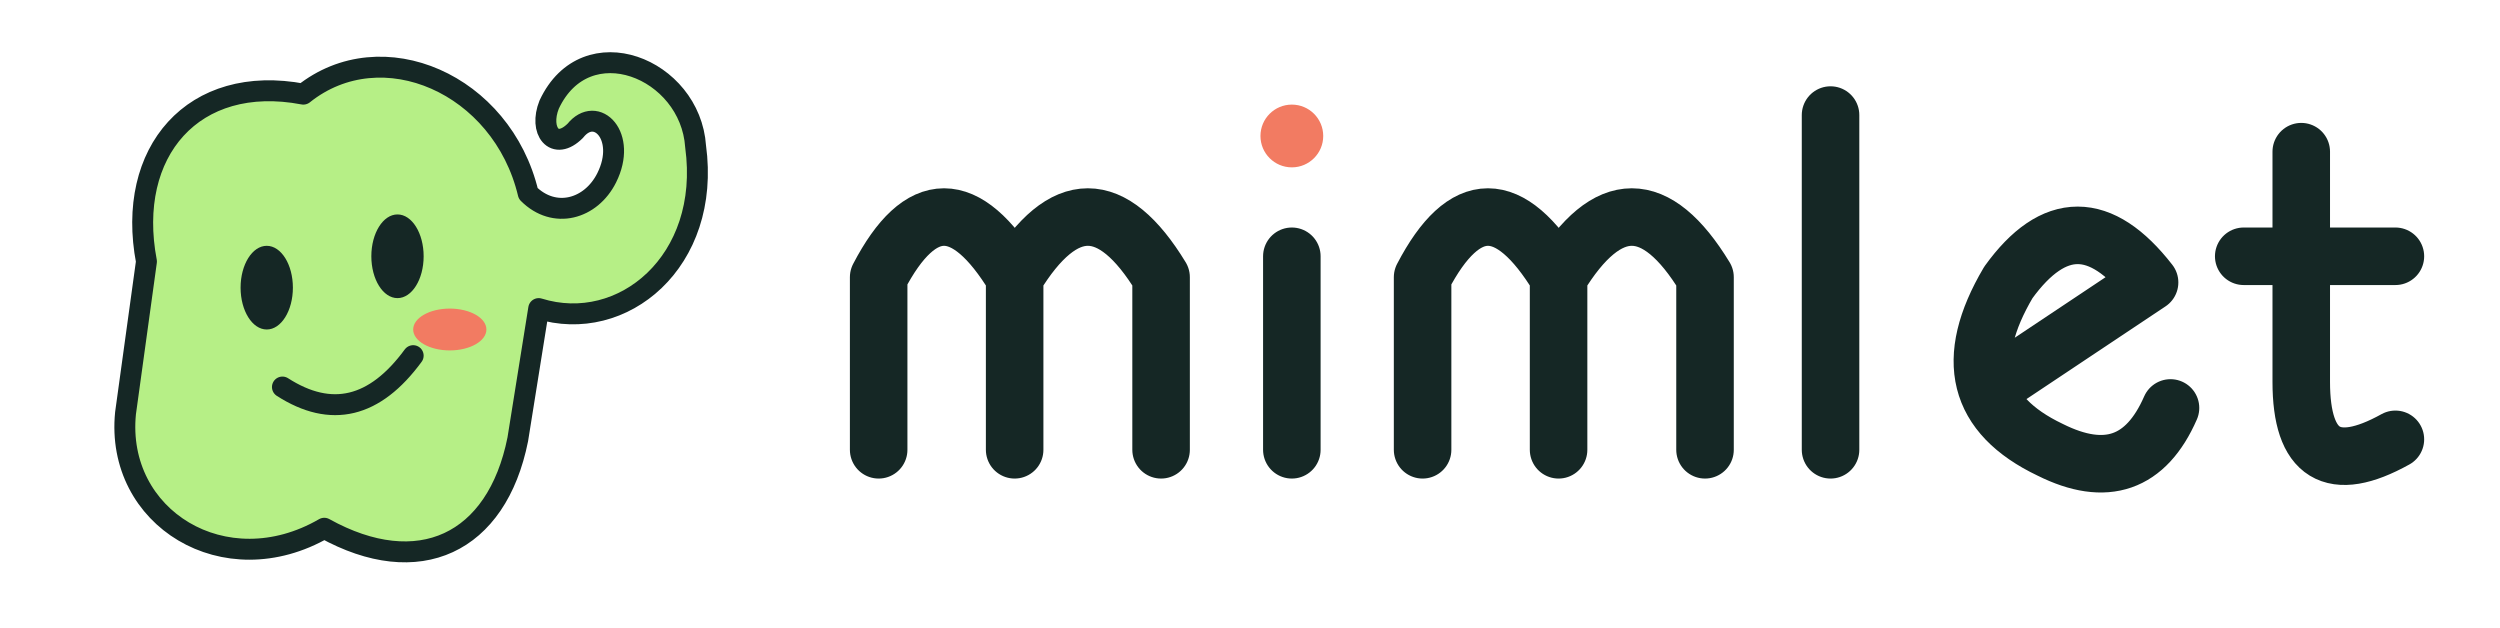
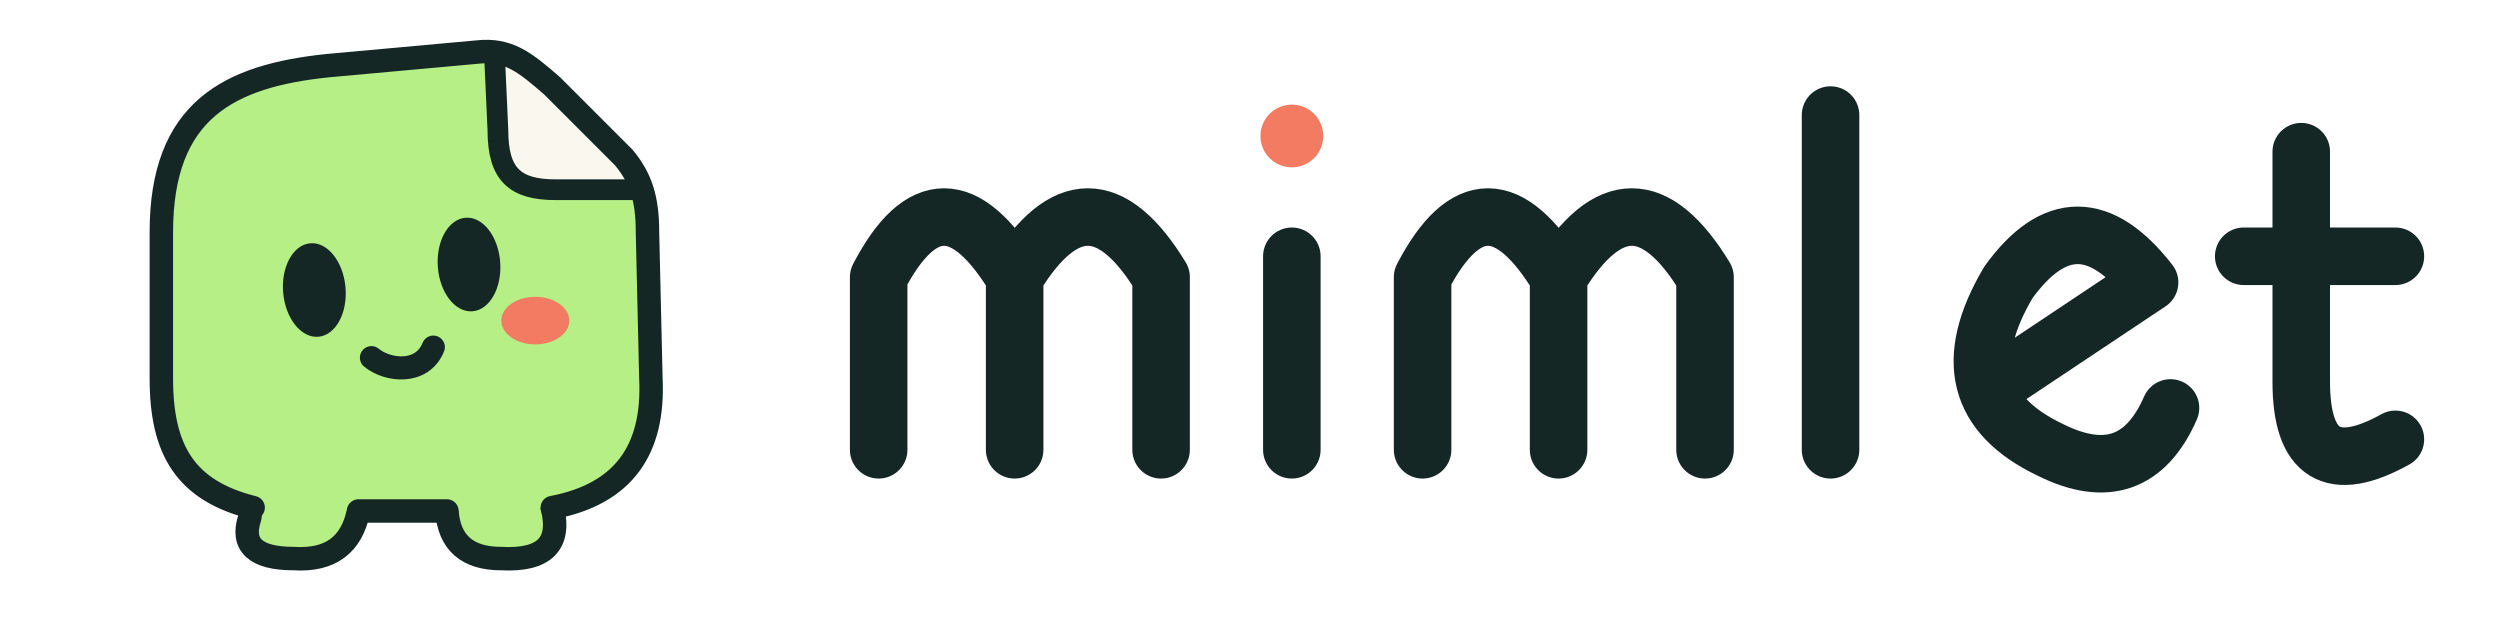
<svg xmlns="http://www.w3.org/2000/svg" viewBox="0 0 478 120" role="img" aria-labelledby="title desc">
  <g color="#152725">
    <g transform="translate(0 0) scale(1)">
-       <path d="M28 50C24 29 37 14 58 18C73 6 96 16 101 37C106 42 113 40 116 34C120 26 114 20 110 25C106 29 103 25 105 20C112 5 132 13 133 28C136 50 119 64 103 59L99 84C95 104 80 111 62 101C43 112 22 99 24 79Z" fill="#b6ef86" stroke="#152725" stroke-width="4" stroke-linejoin="round" />
-       <ellipse cx="51" cy="55" rx="5" ry="8" fill="#152725" />
-       <ellipse cx="76" cy="49" rx="5" ry="8" fill="#152725" />
-       <path d="M54 74Q68 83 79 68" fill="none" stroke="#152725" stroke-width="4" stroke-linecap="round" />
-       <ellipse cx="86" cy="63" rx="7" ry="4" fill="#f27b62" />
+       <g transform="translate(-1 -18) scale(.65)">
+         <g transform="translate(120 183) rotate(0) scale(1 1) translate(-120 -183) translate(0 0)">
+           <g fill="#b6ef86">
+             <path d="M76 172H107V181H76ZM134 172H163V181H134Z" />
+           </g>
+           <g fill="#b6ef86" stroke="#152725" stroke-width="6.9" stroke-linecap="round" stroke-linejoin="round">
+             <path d="M76 173L75 180Q71 192 88 192Q104 193 107 178" />
+             <path d="M133 178Q134 192 149 192Q168 193 164 177" />
+           </g>
+           <g>
+             <path fill="#b6ef86" d="M49 96C49 60 69 50 98 47L142 43C151 42 156 46 164 53L185 74C190 80 192 86 192 96L193 139C194 160 185 173 164 177L133 178L107 178L76 177C56 172 49 160 49 139Z" />
+           </g>
+           <g>
+             <path d="M147 43.8C153 43.8 157 46.9 164 53L185 74Q189 78.8 190.5 83.5L165 83.5C153 83.5 148 79 148 66Z" fill="#faf7ee" />
+             <path d="M147 44L148 66C148 79 153 83.5 165 83.5H190.5" fill="none" stroke="#152725" stroke-width="6.1" stroke-linecap="round" stroke-linejoin="round" />
+           </g>
+           <g>
+             <path d="M76 177C56 172 49 160 49 139V96C49 60 69 50 98 47L142 43C151 42 156 46 164 53L185 74C190 80 192 86 192 96L193 139C194 160 185 173 164 177M133 178H107" fill="none" stroke="#152725" stroke-width="6.9" stroke-linecap="round" stroke-linejoin="round" />
+           </g>
+           <g transform="translate(0 0) scale(1 1)">
+             <g fill="#152725" transform="translate(0 0)">
+               <ellipse cx="94" cy="113" rx="9.2" ry="13.8" transform="rotate(-5 94 113)" />
+               <ellipse cx="139.5" cy="105.5" rx="9.2" ry="13.8" transform="rotate(-4 139.5 105.5)" />
+             </g>
+           </g>
+           <g>
+             <ellipse cx="159" cy="122" rx="10" ry="7" fill="#f27b62" />
+           </g>
+           <g stroke="#152725" stroke-width="5.5" stroke-linecap="round" stroke-linejoin="round">
+             <path d="M110.8 132.9C115.5 136.8 125.7 138 129 129.8" fill="none" stroke-width="6.8" />
+           </g>
+         </g>
+       </g>
    </g>
    <g fill="none" stroke="currentColor" stroke-width="11" stroke-linecap="round" stroke-linejoin="round">
      <path d="M168 86V53Q180 30 194 53V86M194 53Q208 30 222 53V86M247 49V86M272 86V53Q284 30 298 53V86M298 53Q312 30 326 53V86M350 22V86M415 78Q408 94 392 86Q371 76 384 54Q397 36 411 54L384 72M440 29V73Q440 94 458 84M429 49H458" />
    </g>
    <circle cx="247" cy="26" r="6" fill="#f27b62" />
  </g>
</svg>
